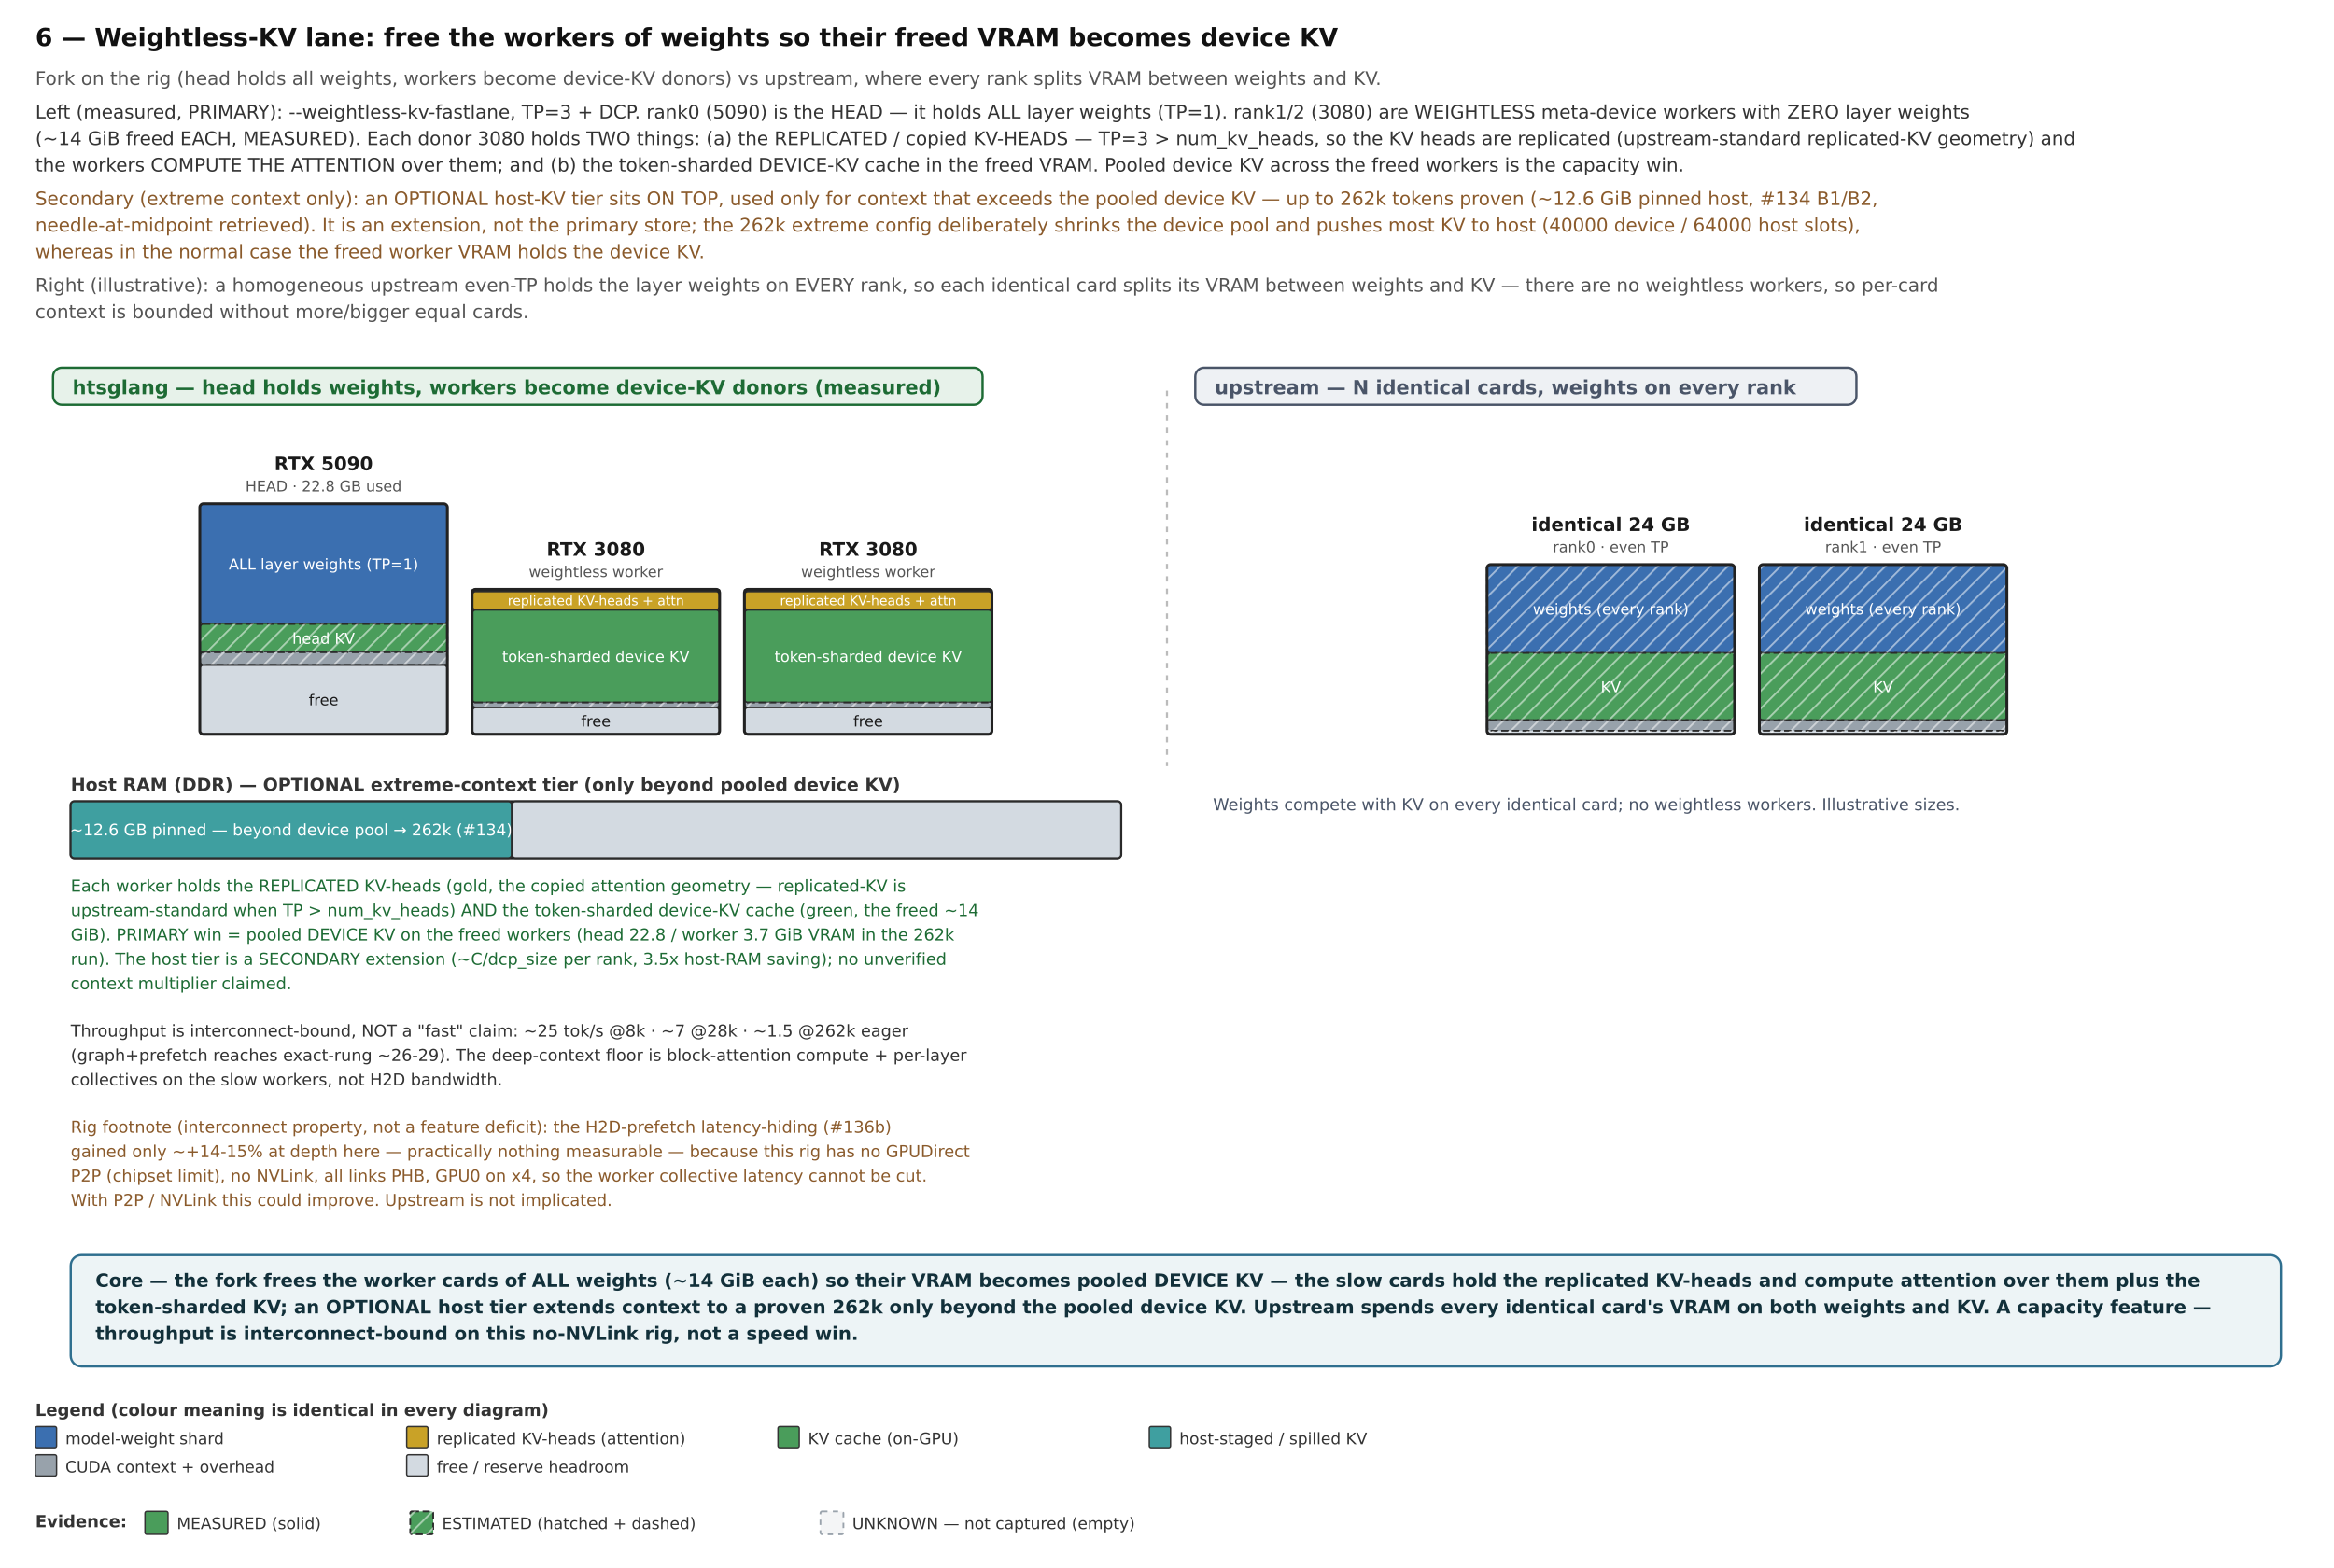
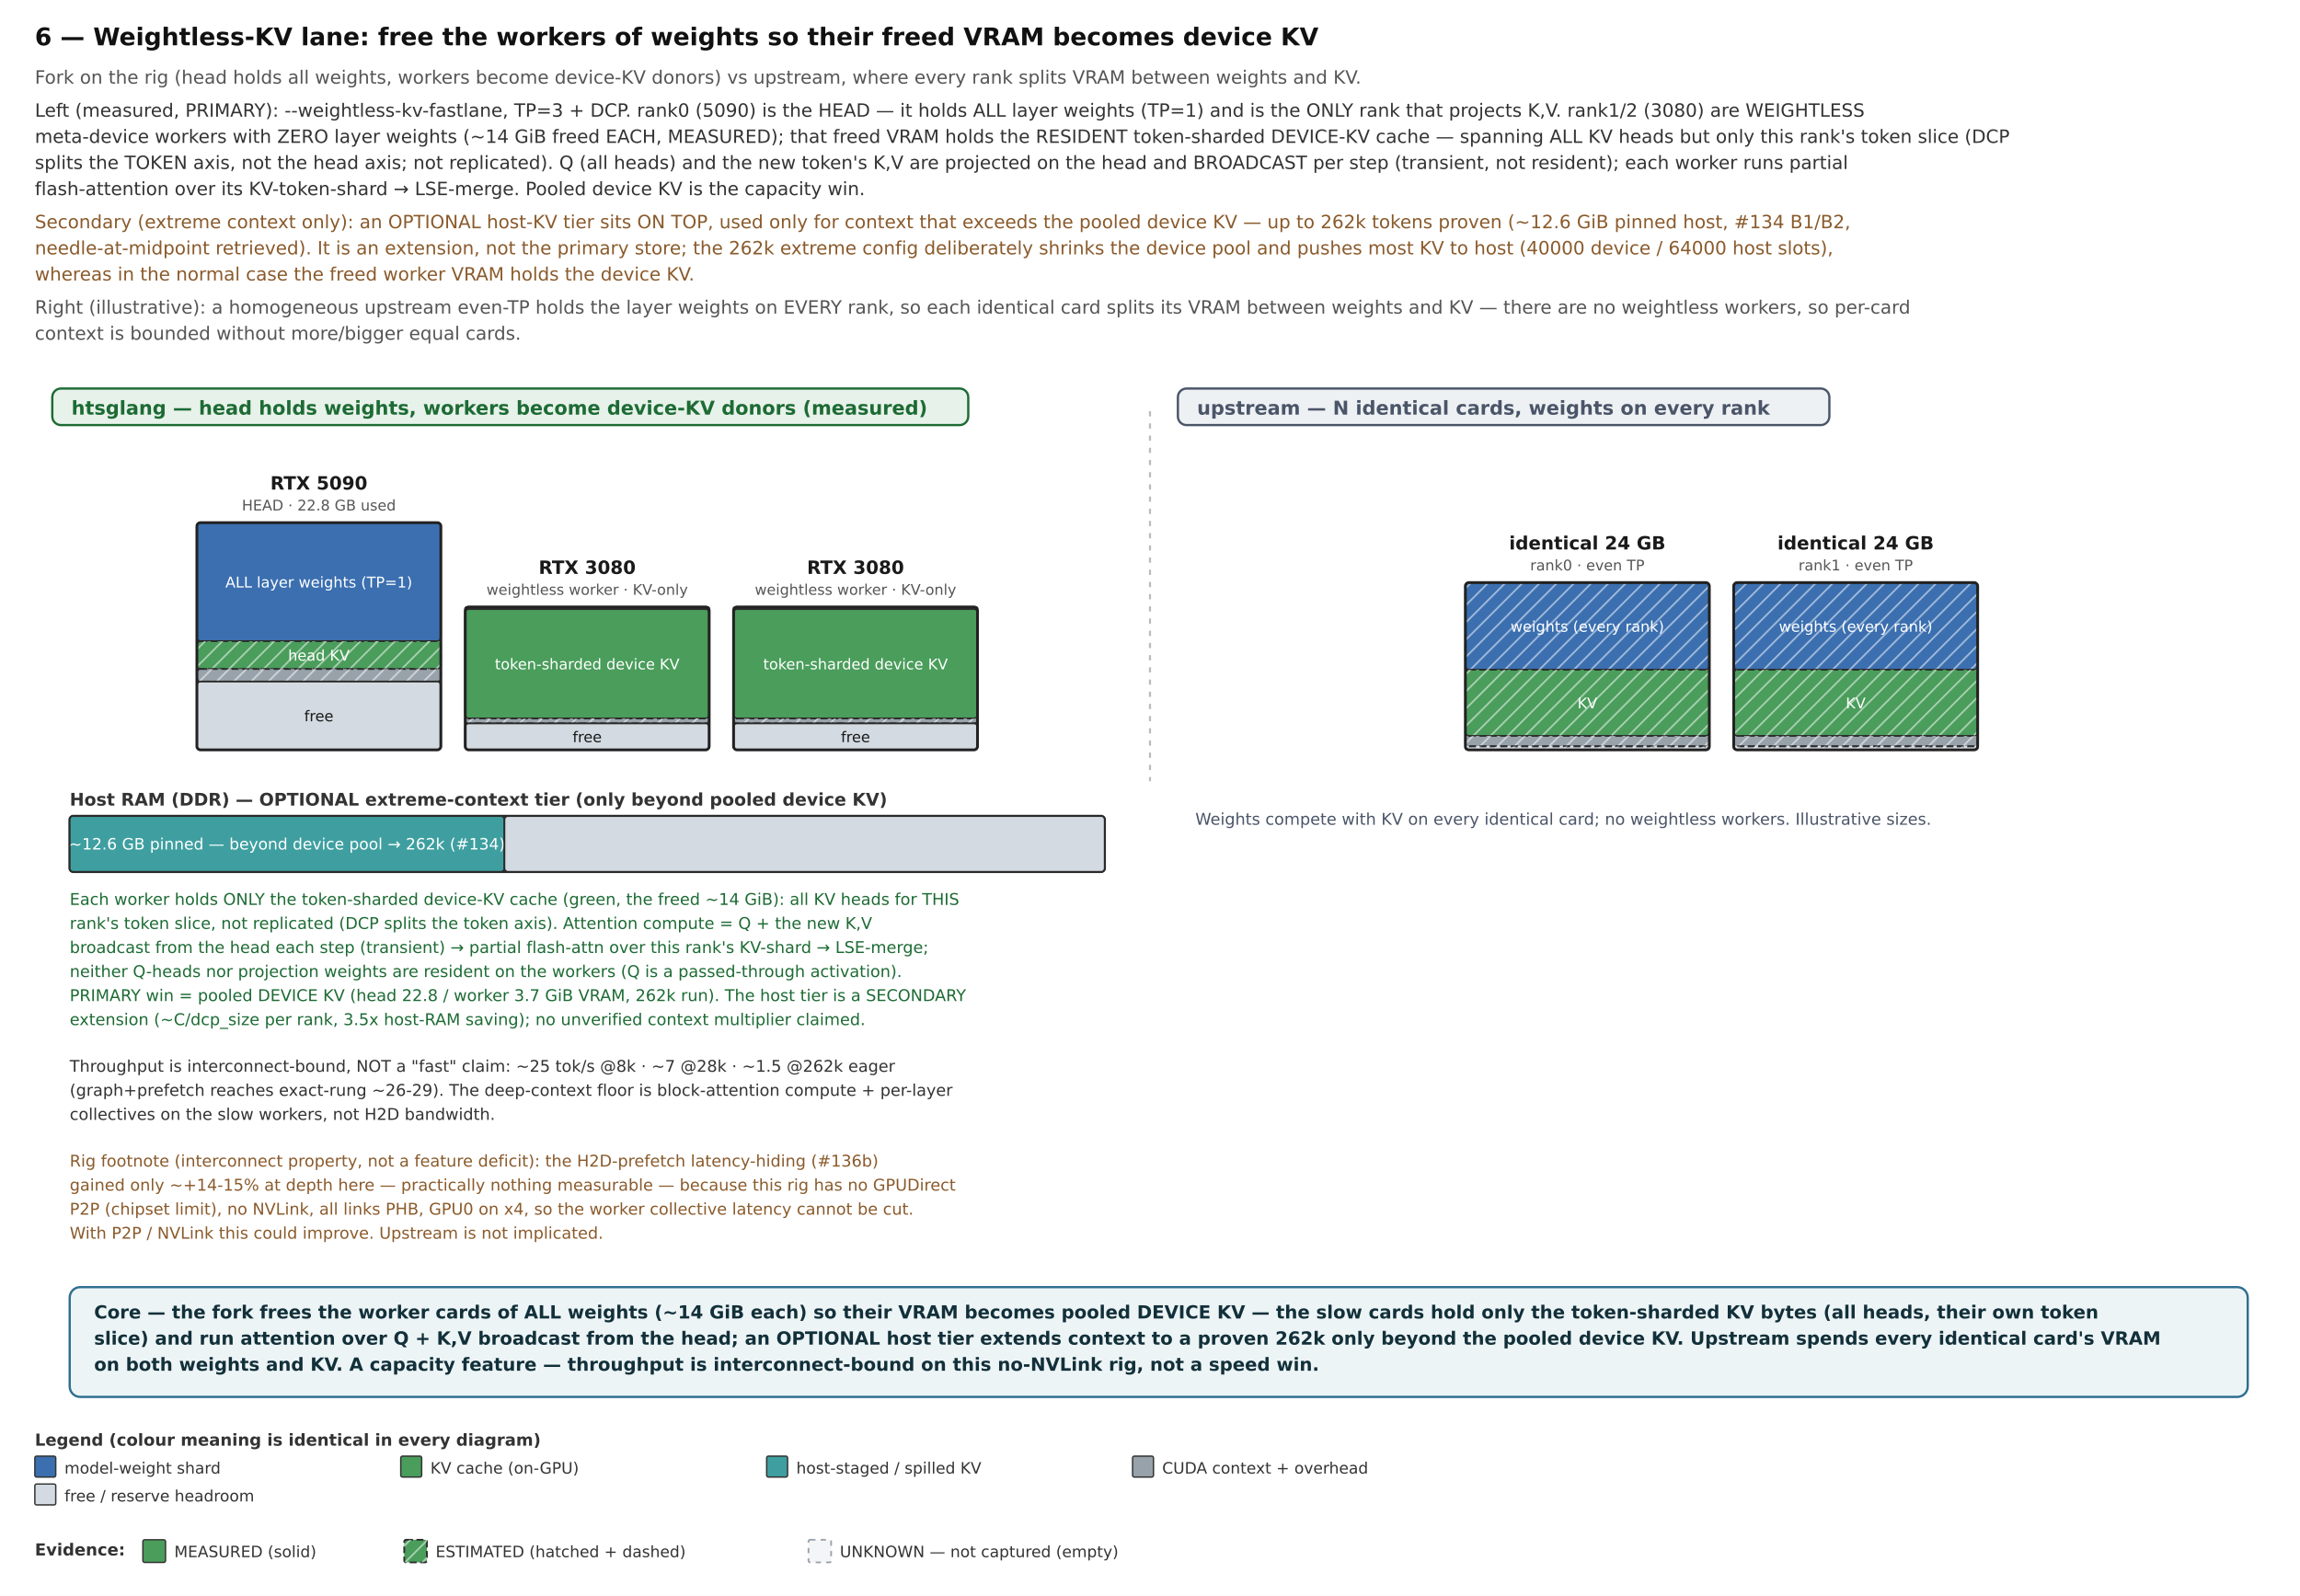
- <svg xmlns="http://www.w3.org/2000/svg" viewBox="0 0 1320 887" width="1320" height="887" font-family="sans-serif">
+ <svg xmlns="http://www.w3.org/2000/svg" viewBox="0 0 1320 916" width="1320" height="916" font-family="sans-serif">
  <defs>
    <pattern id="hatch" patternUnits="userSpaceOnUse" width="7" height="7" patternTransform="rotate(45)">
      <line x1="0" y1="0" x2="0" y2="7" stroke="#ffffff" stroke-width="2" stroke-opacity="0.5" />
    </pattern>
    <marker id="arr" markerWidth="9" markerHeight="9" refX="6.5" refY="3" orient="auto" markerUnits="userSpaceOnUse">
      <path d="M0,0 L7,3 L0,6 Z" fill="#333" />
    </marker>
    <marker id="arrP" markerWidth="9" markerHeight="9" refX="6.5" refY="3" orient="auto" markerUnits="userSpaceOnUse">
      <path d="M0,0 L7,3 L0,6 Z" fill="#8a5a2b" />
    </marker>
    <marker id="arrG" markerWidth="9" markerHeight="9" refX="6.5" refY="3" orient="auto" markerUnits="userSpaceOnUse">
      <path d="M0,0 L7,3 L0,6 Z" fill="#227a3a" />
    </marker>
    <marker id="arrR" markerWidth="9" markerHeight="9" refX="6.5" refY="3" orient="auto" markerUnits="userSpaceOnUse">
      <path d="M0,0 L7,3 L0,6 Z" fill="#c0504d" />
    </marker>
    <marker id="arrB" markerWidth="9" markerHeight="9" refX="6.5" refY="3" orient="auto" markerUnits="userSpaceOnUse">
      <path d="M0,0 L7,3 L0,6 Z" fill="#3b6fb0" />
    </marker>
    <marker id="arrV" markerWidth="9" markerHeight="9" refX="6.5" refY="3" orient="auto" markerUnits="userSpaceOnUse">
      <path d="M0,0 L7,3 L0,6 Z" fill="#7d5ba6" />
    </marker>
  </defs>
-   <rect x="0.0" y="0.0" width="1320.0" height="887.0" rx="0" fill="#ffffff" stroke="none" stroke-width="0" />
+   <rect x="0.0" y="0.0" width="1320.0" height="916.0" rx="0" fill="#ffffff" stroke="none" stroke-width="0" />
  <text x="20.0" y="26.0" font-family="DejaVu Sans, Verdana, Arial, sans-serif" font-size="14" font-weight="bold" text-anchor="start" fill="#111">6 — Weightless-KV lane: free the workers of weights so their freed VRAM becomes device KV</text>
  <text x="20.0" y="48.0" font-family="DejaVu Sans, Verdana, Arial, sans-serif" font-size="10.5" font-weight="normal" text-anchor="start" fill="#555">Fork on the rig (head holds all weights, workers become device-KV donors) vs upstream, where every rank splits VRAM between weights and KV.</text>
-   <text x="20.0" y="67.0" font-family="DejaVu Sans, Verdana, Arial, sans-serif" font-size="10.5" font-weight="normal" text-anchor="start" fill="#333">Left (measured, PRIMARY): --weightless-kv-fastlane, TP=3 + DCP. rank0 (5090) is the HEAD — it holds ALL layer weights (TP=1). rank1/2 (3080) are WEIGHTLESS meta-device workers with ZERO layer weights</text>
-   <text x="20.0" y="82.0" font-family="DejaVu Sans, Verdana, Arial, sans-serif" font-size="10.5" font-weight="normal" text-anchor="start" fill="#333">(~14 GiB freed EACH, MEASURED). Each donor 3080 holds TWO things: (a) the REPLICATED / copied KV-HEADS — TP=3 &gt; num_kv_heads, so the KV heads are replicated (upstream-standard replicated-KV geometry) and</text>
-   <text x="20.0" y="97.0" font-family="DejaVu Sans, Verdana, Arial, sans-serif" font-size="10.5" font-weight="normal" text-anchor="start" fill="#333">the workers COMPUTE THE ATTENTION over them; and (b) the token-sharded DEVICE-KV cache in the freed VRAM. Pooled device KV across the freed workers is the capacity win.</text>
-   <text x="20.0" y="116.0" font-family="DejaVu Sans, Verdana, Arial, sans-serif" font-size="10.5" font-weight="normal" text-anchor="start" fill="#8a5a2b">Secondary (extreme context only): an OPTIONAL host-KV tier sits ON TOP, used only for context that exceeds the pooled device KV — up to 262k tokens proven (~12.6 GiB pinned host, #134 B1/B2,</text>
-   <text x="20.0" y="131.0" font-family="DejaVu Sans, Verdana, Arial, sans-serif" font-size="10.5" font-weight="normal" text-anchor="start" fill="#8a5a2b">needle-at-midpoint retrieved). It is an extension, not the primary store; the 262k extreme config deliberately shrinks the device pool and pushes most KV to host (40000 device / 64000 host slots),</text>
-   <text x="20.0" y="146.0" font-family="DejaVu Sans, Verdana, Arial, sans-serif" font-size="10.5" font-weight="normal" text-anchor="start" fill="#8a5a2b">whereas in the normal case the freed worker VRAM holds the device KV.</text>
-   <text x="20.0" y="165.0" font-family="DejaVu Sans, Verdana, Arial, sans-serif" font-size="10.5" font-weight="normal" text-anchor="start" fill="#555">Right (illustrative): a homogeneous upstream even-TP holds the layer weights on EVERY rank, so each identical card splits its VRAM between weights and KV — there are no weightless workers, so per-card</text>
-   <text x="20.0" y="180.0" font-family="DejaVu Sans, Verdana, Arial, sans-serif" font-size="10.5" font-weight="normal" text-anchor="start" fill="#555">context is bounded without more/bigger equal cards.</text>
-   <rect x="30.0" y="208.0" width="525.7" height="21.0" rx="5" fill="#e7f2ea" stroke="#1d6b34" stroke-width="1.3" />
-   <text x="41.0" y="223.0" font-family="DejaVu Sans, Verdana, Arial, sans-serif" font-size="11" font-weight="bold" text-anchor="start" fill="#1d6b34">htsglang — head holds weights, workers become device-KV donors (measured)</text>
-   <rect x="676.0" y="208.0" width="373.9" height="21.0" rx="5" fill="#eef1f4" stroke="#4a5568" stroke-width="1.3" />
-   <text x="687.0" y="223.0" font-family="DejaVu Sans, Verdana, Arial, sans-serif" font-size="11" font-weight="bold" text-anchor="start" fill="#4a5568">upstream — N identical cards, weights on every rank</text>
-   <text x="183.0" y="266.0" font-family="DejaVu Sans, Verdana, Arial, sans-serif" font-size="10.5" font-weight="bold" text-anchor="middle" fill="#1a1a1a">RTX 5090</text>
-   <text x="183.0" y="278.0" font-family="DejaVu Sans, Verdana, Arial, sans-serif" font-size="8.4" font-weight="normal" text-anchor="middle" fill="#555">HEAD · 22.8 GB used</text>
-   <rect x="113.0" y="285.0" width="140.0" height="68.0" rx="2" fill="#3b6fb0" stroke="#2b2b2b" stroke-width="1.0" />
-   <text x="183.0" y="322.2" font-family="DejaVu Sans, Verdana, Arial, sans-serif" font-size="8.5" font-weight="normal" text-anchor="middle" fill="#ffffff">ALL layer weights (TP=1)</text>
-   <rect x="113.0" y="353.0" width="140.0" height="16.0" rx="2" fill="#4a9d5b" stroke="#2b2b2b" stroke-width="1.0" stroke-dasharray="4 2" />
-   <rect x="113.0" y="353.0" width="140.0" height="16.0" fill="url(#hatch)" stroke="none" />
-   <text x="183.0" y="364.2" font-family="DejaVu Sans, Verdana, Arial, sans-serif" font-size="8.5" font-weight="normal" text-anchor="middle" fill="#ffffff">head KV</text>
-   <rect x="113.0" y="369.0" width="140.0" height="7.2" rx="2" fill="#98a2ab" stroke="#2b2b2b" stroke-width="1.0" stroke-dasharray="4 2" />
-   <rect x="113.0" y="369.0" width="140.0" height="7.2" fill="url(#hatch)" stroke="none" />
-   <rect x="113.0" y="376.2" width="140.0" height="39.2" rx="2" fill="#d3dae1" stroke="#2b2b2b" stroke-width="1.0" />
-   <text x="183.0" y="399.0" font-family="DejaVu Sans, Verdana, Arial, sans-serif" font-size="8.5" font-weight="normal" text-anchor="middle" fill="#1a1a1a">free</text>
-   <rect x="113.0" y="285.0" width="140.0" height="130.4" rx="2" fill="none" stroke="#222" stroke-width="1.6" />
-   <text x="337.0" y="314.4" font-family="DejaVu Sans, Verdana, Arial, sans-serif" font-size="10.5" font-weight="bold" text-anchor="middle" fill="#1a1a1a">RTX 3080</text>
-   <text x="337.0" y="326.4" font-family="DejaVu Sans, Verdana, Arial, sans-serif" font-size="8.4" font-weight="normal" text-anchor="middle" fill="#555">weightless worker</text>
-   <rect x="267.0" y="333.4" width="140.0" height="1.2" rx="2" fill="#3b6fb0" stroke="#2b2b2b" stroke-width="1.0" />
-   <rect x="267.0" y="334.6" width="140.0" height="10.4" rx="2" fill="#c9a227" stroke="#2b2b2b" stroke-width="1.0" />
-   <text x="337.0" y="342.4" font-family="DejaVu Sans, Verdana, Arial, sans-serif" font-size="7.4" font-weight="normal" text-anchor="middle" fill="#ffffff">replicated KV-heads + attn</text>
-   <rect x="267.0" y="345.0" width="140.0" height="52.4" rx="2" fill="#4a9d5b" stroke="#2b2b2b" stroke-width="1.0" />
-   <text x="337.0" y="374.4" font-family="DejaVu Sans, Verdana, Arial, sans-serif" font-size="8.5" font-weight="normal" text-anchor="middle" fill="#ffffff">token-sharded device KV</text>
-   <rect x="267.0" y="397.4" width="140.0" height="2.8" rx="2" fill="#98a2ab" stroke="#2b2b2b" stroke-width="1.0" stroke-dasharray="4 2" />
-   <rect x="267.0" y="397.4" width="140.0" height="2.8" fill="url(#hatch)" stroke="none" />
-   <rect x="267.0" y="400.2" width="140.0" height="15.2" rx="2" fill="#d3dae1" stroke="#2b2b2b" stroke-width="1.0" />
-   <text x="337.0" y="411.0" font-family="DejaVu Sans, Verdana, Arial, sans-serif" font-size="8.5" font-weight="normal" text-anchor="middle" fill="#1a1a1a">free</text>
-   <rect x="267.0" y="333.4" width="140.0" height="82.0" rx="2" fill="none" stroke="#222" stroke-width="1.6" />
-   <text x="491.0" y="314.4" font-family="DejaVu Sans, Verdana, Arial, sans-serif" font-size="10.5" font-weight="bold" text-anchor="middle" fill="#1a1a1a">RTX 3080</text>
-   <text x="491.0" y="326.4" font-family="DejaVu Sans, Verdana, Arial, sans-serif" font-size="8.4" font-weight="normal" text-anchor="middle" fill="#555">weightless worker</text>
-   <rect x="421.0" y="333.4" width="140.0" height="1.2" rx="2" fill="#3b6fb0" stroke="#2b2b2b" stroke-width="1.0" />
-   <rect x="421.0" y="334.6" width="140.0" height="10.4" rx="2" fill="#c9a227" stroke="#2b2b2b" stroke-width="1.0" />
-   <text x="491.0" y="342.4" font-family="DejaVu Sans, Verdana, Arial, sans-serif" font-size="7.4" font-weight="normal" text-anchor="middle" fill="#ffffff">replicated KV-heads + attn</text>
-   <rect x="421.0" y="345.0" width="140.0" height="52.4" rx="2" fill="#4a9d5b" stroke="#2b2b2b" stroke-width="1.0" />
-   <text x="491.0" y="374.4" font-family="DejaVu Sans, Verdana, Arial, sans-serif" font-size="8.5" font-weight="normal" text-anchor="middle" fill="#ffffff">token-sharded device KV</text>
-   <rect x="421.0" y="397.4" width="140.0" height="2.8" rx="2" fill="#98a2ab" stroke="#2b2b2b" stroke-width="1.0" stroke-dasharray="4 2" />
-   <rect x="421.0" y="397.4" width="140.0" height="2.8" fill="url(#hatch)" stroke="none" />
-   <rect x="421.0" y="400.2" width="140.0" height="15.2" rx="2" fill="#d3dae1" stroke="#2b2b2b" stroke-width="1.0" />
-   <text x="491.0" y="411.0" font-family="DejaVu Sans, Verdana, Arial, sans-serif" font-size="8.5" font-weight="normal" text-anchor="middle" fill="#1a1a1a">free</text>
-   <rect x="421.0" y="333.4" width="140.0" height="82.0" rx="2" fill="none" stroke="#222" stroke-width="1.6" />
-   <text x="911.0" y="300.4" font-family="DejaVu Sans, Verdana, Arial, sans-serif" font-size="10.5" font-weight="bold" text-anchor="middle" fill="#1a1a1a">identical 24 GB</text>
-   <text x="911.0" y="312.4" font-family="DejaVu Sans, Verdana, Arial, sans-serif" font-size="8.4" font-weight="normal" text-anchor="middle" fill="#555">rank0 · even TP</text>
-   <rect x="841.0" y="319.4" width="140.0" height="50.0" rx="2" fill="#3b6fb0" stroke="#2b2b2b" stroke-width="1.0" stroke-dasharray="4 2" />
-   <rect x="841.0" y="319.4" width="140.0" height="50.0" fill="url(#hatch)" stroke="none" />
-   <text x="911.0" y="347.6" font-family="DejaVu Sans, Verdana, Arial, sans-serif" font-size="8.5" font-weight="normal" text-anchor="middle" fill="#ffffff">weights (every rank)</text>
-   <rect x="841.0" y="369.4" width="140.0" height="38.0" rx="2" fill="#4a9d5b" stroke="#2b2b2b" stroke-width="1.0" stroke-dasharray="4 2" />
-   <rect x="841.0" y="369.4" width="140.0" height="38.0" fill="url(#hatch)" stroke="none" />
-   <text x="911.0" y="391.6" font-family="DejaVu Sans, Verdana, Arial, sans-serif" font-size="8.5" font-weight="normal" text-anchor="middle" fill="#ffffff">KV</text>
-   <rect x="841.0" y="407.4" width="140.0" height="6.0" rx="2" fill="#98a2ab" stroke="#2b2b2b" stroke-width="1.0" stroke-dasharray="4 2" />
-   <rect x="841.0" y="407.4" width="140.0" height="6.0" fill="url(#hatch)" stroke="none" />
-   <rect x="841.0" y="413.4" width="140.0" height="2.0" rx="2" fill="#d3dae1" stroke="#2b2b2b" stroke-width="1.0" stroke-dasharray="4 2" />
-   <rect x="841.0" y="413.4" width="140.0" height="2.0" fill="url(#hatch)" stroke="none" />
-   <rect x="841.0" y="319.4" width="140.0" height="96.0" rx="2" fill="none" stroke="#222" stroke-width="1.6" />
-   <text x="1065.0" y="300.4" font-family="DejaVu Sans, Verdana, Arial, sans-serif" font-size="10.5" font-weight="bold" text-anchor="middle" fill="#1a1a1a">identical 24 GB</text>
-   <text x="1065.0" y="312.4" font-family="DejaVu Sans, Verdana, Arial, sans-serif" font-size="8.4" font-weight="normal" text-anchor="middle" fill="#555">rank1 · even TP</text>
-   <rect x="995.0" y="319.4" width="140.0" height="50.0" rx="2" fill="#3b6fb0" stroke="#2b2b2b" stroke-width="1.0" stroke-dasharray="4 2" />
-   <rect x="995.0" y="319.4" width="140.0" height="50.0" fill="url(#hatch)" stroke="none" />
-   <text x="1065.0" y="347.6" font-family="DejaVu Sans, Verdana, Arial, sans-serif" font-size="8.5" font-weight="normal" text-anchor="middle" fill="#ffffff">weights (every rank)</text>
-   <rect x="995.0" y="369.4" width="140.0" height="38.0" rx="2" fill="#4a9d5b" stroke="#2b2b2b" stroke-width="1.0" stroke-dasharray="4 2" />
-   <rect x="995.0" y="369.4" width="140.0" height="38.0" fill="url(#hatch)" stroke="none" />
-   <text x="1065.0" y="391.6" font-family="DejaVu Sans, Verdana, Arial, sans-serif" font-size="8.5" font-weight="normal" text-anchor="middle" fill="#ffffff">KV</text>
-   <rect x="995.0" y="407.4" width="140.0" height="6.0" rx="2" fill="#98a2ab" stroke="#2b2b2b" stroke-width="1.0" stroke-dasharray="4 2" />
-   <rect x="995.0" y="407.4" width="140.0" height="6.0" fill="url(#hatch)" stroke="none" />
-   <rect x="995.0" y="413.4" width="140.0" height="2.0" rx="2" fill="#d3dae1" stroke="#2b2b2b" stroke-width="1.0" stroke-dasharray="4 2" />
-   <rect x="995.0" y="413.4" width="140.0" height="2.0" fill="url(#hatch)" stroke="none" />
-   <rect x="995.0" y="319.4" width="140.0" height="96.0" rx="2" fill="none" stroke="#222" stroke-width="1.6" />
-   <line x1="660.0" y1="221.0" x2="660.0" y2="433.4" stroke="#bbb" stroke-width="1.2" stroke-dasharray="3 4" />
-   <text x="40.0" y="447.4" font-family="DejaVu Sans, Verdana, Arial, sans-serif" font-size="10" font-weight="bold" text-anchor="start" fill="#333">Host RAM (DDR) — OPTIONAL extreme-context tier (only beyond pooled device KV)</text>
-   <rect x="40.0" y="453.4" width="594.0" height="32.0" rx="2" fill="none" stroke="#222" stroke-width="1.4" />
-   <rect x="40.0" y="453.4" width="249.5" height="32.0" rx="2" fill="#3f9fa0" stroke="#2b2b2b" stroke-width="1.0" />
-   <text x="164.7" y="472.6" font-family="DejaVu Sans, Verdana, Arial, sans-serif" font-size="9" font-weight="normal" text-anchor="middle" fill="#ffffff">~12.6 GB pinned — beyond device pool → 262k (#134)</text>
-   <rect x="289.5" y="453.4" width="344.5" height="32.0" rx="2" fill="#d3dae1" stroke="#2b2b2b" stroke-width="1.0" />
-   <text x="40.0" y="504.4" font-family="DejaVu Sans, Verdana, Arial, sans-serif" font-size="9.3" font-weight="normal" text-anchor="start" fill="#1d6b34">Each worker holds the REPLICATED KV-heads (gold, the copied attention geometry — replicated-KV is</text>
-   <text x="40.0" y="518.2" font-family="DejaVu Sans, Verdana, Arial, sans-serif" font-size="9.3" font-weight="normal" text-anchor="start" fill="#1d6b34">upstream-standard when TP &gt; num_kv_heads) AND the token-sharded device-KV cache (green, the freed ~14</text>
-   <text x="40.0" y="532.0" font-family="DejaVu Sans, Verdana, Arial, sans-serif" font-size="9.3" font-weight="normal" text-anchor="start" fill="#1d6b34">GiB). PRIMARY win = pooled DEVICE KV on the freed workers (head 22.8 / worker 3.7 GiB VRAM in the 262k</text>
-   <text x="40.0" y="545.8" font-family="DejaVu Sans, Verdana, Arial, sans-serif" font-size="9.3" font-weight="normal" text-anchor="start" fill="#1d6b34">run). The host tier is a SECONDARY extension (~C/dcp_size per rank, 3.5x host-RAM saving); no unverified</text>
-   <text x="40.0" y="559.6" font-family="DejaVu Sans, Verdana, Arial, sans-serif" font-size="9.3" font-weight="normal" text-anchor="start" fill="#1d6b34">context multiplier claimed.</text>
-   <text x="40.0" y="586.4" font-family="DejaVu Sans, Verdana, Arial, sans-serif" font-size="9.3" font-weight="normal" text-anchor="start" fill="#333">Throughput is interconnect-bound, NOT a "fast" claim: ~25 tok/s @8k · ~7 @28k · ~1.5 @262k eager</text>
-   <text x="40.0" y="600.2" font-family="DejaVu Sans, Verdana, Arial, sans-serif" font-size="9.3" font-weight="normal" text-anchor="start" fill="#333">(graph+prefetch reaches exact-rung ~26-29). The deep-context floor is block-attention compute + per-layer</text>
-   <text x="40.0" y="614.0" font-family="DejaVu Sans, Verdana, Arial, sans-serif" font-size="9.3" font-weight="normal" text-anchor="start" fill="#333">collectives on the slow workers, not H2D bandwidth.</text>
-   <text x="40.0" y="640.8" font-family="DejaVu Sans, Verdana, Arial, sans-serif" font-size="9.3" font-weight="normal" text-anchor="start" fill="#8a5a2b">Rig footnote (interconnect property, not a feature deficit): the H2D-prefetch latency-hiding (#136b)</text>
-   <text x="40.0" y="654.6" font-family="DejaVu Sans, Verdana, Arial, sans-serif" font-size="9.3" font-weight="normal" text-anchor="start" fill="#8a5a2b">gained only ~+14-15% at depth here — practically nothing measurable — because this rig has no GPUDirect</text>
-   <text x="40.0" y="668.4" font-family="DejaVu Sans, Verdana, Arial, sans-serif" font-size="9.3" font-weight="normal" text-anchor="start" fill="#8a5a2b">P2P (chipset limit), no NVLink, all links PHB, GPU0 on x4, so the worker collective latency cannot be cut.</text>
-   <text x="40.0" y="682.2" font-family="DejaVu Sans, Verdana, Arial, sans-serif" font-size="9.3" font-weight="normal" text-anchor="start" fill="#8a5a2b">With P2P / NVLink this could improve. Upstream is not implicated.</text>
-   <text x="686.0" y="458.4" font-family="DejaVu Sans, Verdana, Arial, sans-serif" font-size="9.3" font-weight="normal" text-anchor="start" fill="#4a5568">Weights compete with KV on every identical card; no weightless workers. Illustrative sizes.</text>
-   <rect x="40.0" y="710.0" width="1250.0" height="63.0" rx="6" fill="#edf4f6" stroke="#2f6f8f" stroke-width="1.3" />
-   <text x="54.0" y="728.0" font-family="DejaVu Sans, Verdana, Arial, sans-serif" font-size="10.4" font-weight="bold" text-anchor="start" fill="#12303a">Core — the fork frees the worker cards of ALL weights (~14 GiB each) so their VRAM becomes pooled DEVICE KV — the slow cards hold the replicated KV-heads and compute attention over them plus the</text>
-   <text x="54.0" y="743.0" font-family="DejaVu Sans, Verdana, Arial, sans-serif" font-size="10.4" font-weight="bold" text-anchor="start" fill="#12303a">token-sharded KV; an OPTIONAL host tier extends context to a proven 262k only beyond the pooled device KV. Upstream spends every identical card's VRAM on both weights and KV. A capacity feature —</text>
-   <text x="54.0" y="758.0" font-family="DejaVu Sans, Verdana, Arial, sans-serif" font-size="10.4" font-weight="bold" text-anchor="start" fill="#12303a">throughput is interconnect-bound on this no-NVLink rig, not a speed win.</text>
-   <text x="20.0" y="801.0" font-family="DejaVu Sans, Verdana, Arial, sans-serif" font-size="9.5" font-weight="bold" text-anchor="start" fill="#333">Legend (colour meaning is identical in every diagram)</text>
-   <rect x="20.0" y="807.0" width="12.0" height="12.0" rx="1" fill="#3b6fb0" stroke="#333" stroke-width="0.8" />
-   <text x="37.0" y="817.0" font-family="DejaVu Sans, Verdana, Arial, sans-serif" font-size="9" font-weight="normal" text-anchor="start" fill="#333">model-weight shard</text>
-   <rect x="230.0" y="807.0" width="12.0" height="12.0" rx="1" fill="#c9a227" stroke="#333" stroke-width="0.8" />
-   <text x="247.0" y="817.0" font-family="DejaVu Sans, Verdana, Arial, sans-serif" font-size="9" font-weight="normal" text-anchor="start" fill="#333">replicated KV-heads (attention)</text>
-   <rect x="440.0" y="807.0" width="12.0" height="12.0" rx="1" fill="#4a9d5b" stroke="#333" stroke-width="0.8" />
-   <text x="457.0" y="817.0" font-family="DejaVu Sans, Verdana, Arial, sans-serif" font-size="9" font-weight="normal" text-anchor="start" fill="#333">KV cache (on-GPU)</text>
-   <rect x="650.0" y="807.0" width="12.0" height="12.0" rx="1" fill="#3f9fa0" stroke="#333" stroke-width="0.8" />
-   <text x="667.0" y="817.0" font-family="DejaVu Sans, Verdana, Arial, sans-serif" font-size="9" font-weight="normal" text-anchor="start" fill="#333">host-staged / spilled KV</text>
-   <rect x="20.0" y="823.0" width="12.0" height="12.0" rx="1" fill="#98a2ab" stroke="#333" stroke-width="0.8" />
-   <text x="37.0" y="833.0" font-family="DejaVu Sans, Verdana, Arial, sans-serif" font-size="9" font-weight="normal" text-anchor="start" fill="#333">CUDA context + overhead</text>
-   <rect x="230.0" y="823.0" width="12.0" height="12.0" rx="1" fill="#d3dae1" stroke="#333" stroke-width="0.8" />
-   <text x="247.0" y="833.0" font-family="DejaVu Sans, Verdana, Arial, sans-serif" font-size="9" font-weight="normal" text-anchor="start" fill="#333">free / reserve headroom</text>
-   <text x="20.0" y="864.0" font-family="DejaVu Sans, Verdana, Arial, sans-serif" font-size="9.5" font-weight="bold" text-anchor="start" fill="#333">Evidence:</text>
-   <rect x="82.0" y="855.0" width="13.0" height="13.0" rx="1" fill="#4a9d5b" stroke="#333" stroke-width="0.8" />
-   <text x="100.0" y="865.0" font-family="DejaVu Sans, Verdana, Arial, sans-serif" font-size="9" font-weight="normal" text-anchor="start" fill="#333">MEASURED (solid)</text>
-   <rect x="232.0" y="855.0" width="13.0" height="13.0" rx="1" fill="#4a9d5b" stroke="#2b2b2b" stroke-width="1.0" stroke-dasharray="4 2" />
-   <rect x="232" y="855" width="13" height="13" fill="url(#hatch)" stroke="none" />
-   <text x="250.0" y="865.0" font-family="DejaVu Sans, Verdana, Arial, sans-serif" font-size="9" font-weight="normal" text-anchor="start" fill="#333">ESTIMATED (hatched + dashed)</text>
-   <rect x="464.0" y="855.0" width="13.0" height="13.0" rx="1" fill="#f4f5f6" stroke="#9aa3ac" stroke-width="1.0" stroke-dasharray="3 3" />
-   <text x="482.0" y="865.0" font-family="DejaVu Sans, Verdana, Arial, sans-serif" font-size="9" font-weight="normal" text-anchor="start" fill="#333">UNKNOWN — not captured (empty)</text>
+   <text x="20.0" y="67.0" font-family="DejaVu Sans, Verdana, Arial, sans-serif" font-size="10.5" font-weight="normal" text-anchor="start" fill="#333">Left (measured, PRIMARY): --weightless-kv-fastlane, TP=3 + DCP. rank0 (5090) is the HEAD — it holds ALL layer weights (TP=1) and is the ONLY rank that projects K,V. rank1/2 (3080) are WEIGHTLESS</text>
+   <text x="20.0" y="82.0" font-family="DejaVu Sans, Verdana, Arial, sans-serif" font-size="10.5" font-weight="normal" text-anchor="start" fill="#333">meta-device workers with ZERO layer weights (~14 GiB freed EACH, MEASURED); that freed VRAM holds the RESIDENT token-sharded DEVICE-KV cache — spanning ALL KV heads but only this rank's token slice (DCP</text>
+   <text x="20.0" y="97.0" font-family="DejaVu Sans, Verdana, Arial, sans-serif" font-size="10.5" font-weight="normal" text-anchor="start" fill="#333">splits the TOKEN axis, not the head axis; not replicated). Q (all heads) and the new token's K,V are projected on the head and BROADCAST per step (transient, not resident); each worker runs partial</text>
+   <text x="20.0" y="112.0" font-family="DejaVu Sans, Verdana, Arial, sans-serif" font-size="10.5" font-weight="normal" text-anchor="start" fill="#333">flash-attention over its KV-token-shard → LSE-merge. Pooled device KV is the capacity win.</text>
+   <text x="20.0" y="131.0" font-family="DejaVu Sans, Verdana, Arial, sans-serif" font-size="10.5" font-weight="normal" text-anchor="start" fill="#8a5a2b">Secondary (extreme context only): an OPTIONAL host-KV tier sits ON TOP, used only for context that exceeds the pooled device KV — up to 262k tokens proven (~12.6 GiB pinned host, #134 B1/B2,</text>
+   <text x="20.0" y="146.0" font-family="DejaVu Sans, Verdana, Arial, sans-serif" font-size="10.5" font-weight="normal" text-anchor="start" fill="#8a5a2b">needle-at-midpoint retrieved). It is an extension, not the primary store; the 262k extreme config deliberately shrinks the device pool and pushes most KV to host (40000 device / 64000 host slots),</text>
+   <text x="20.0" y="161.0" font-family="DejaVu Sans, Verdana, Arial, sans-serif" font-size="10.5" font-weight="normal" text-anchor="start" fill="#8a5a2b">whereas in the normal case the freed worker VRAM holds the device KV.</text>
+   <text x="20.0" y="180.0" font-family="DejaVu Sans, Verdana, Arial, sans-serif" font-size="10.5" font-weight="normal" text-anchor="start" fill="#555">Right (illustrative): a homogeneous upstream even-TP holds the layer weights on EVERY rank, so each identical card splits its VRAM between weights and KV — there are no weightless workers, so per-card</text>
+   <text x="20.0" y="195.0" font-family="DejaVu Sans, Verdana, Arial, sans-serif" font-size="10.5" font-weight="normal" text-anchor="start" fill="#555">context is bounded without more/bigger equal cards.</text>
+   <rect x="30.0" y="223.0" width="525.7" height="21.0" rx="5" fill="#e7f2ea" stroke="#1d6b34" stroke-width="1.3" />
+   <text x="41.0" y="238.0" font-family="DejaVu Sans, Verdana, Arial, sans-serif" font-size="11" font-weight="bold" text-anchor="start" fill="#1d6b34">htsglang — head holds weights, workers become device-KV donors (measured)</text>
+   <rect x="676.0" y="223.0" width="373.9" height="21.0" rx="5" fill="#eef1f4" stroke="#4a5568" stroke-width="1.3" />
+   <text x="687.0" y="238.0" font-family="DejaVu Sans, Verdana, Arial, sans-serif" font-size="11" font-weight="bold" text-anchor="start" fill="#4a5568">upstream — N identical cards, weights on every rank</text>
+   <text x="183.0" y="281.0" font-family="DejaVu Sans, Verdana, Arial, sans-serif" font-size="10.5" font-weight="bold" text-anchor="middle" fill="#1a1a1a">RTX 5090</text>
+   <text x="183.0" y="293.0" font-family="DejaVu Sans, Verdana, Arial, sans-serif" font-size="8.4" font-weight="normal" text-anchor="middle" fill="#555">HEAD · 22.8 GB used</text>
+   <rect x="113.0" y="300.0" width="140.0" height="68.0" rx="2" fill="#3b6fb0" stroke="#2b2b2b" stroke-width="1.0" />
+   <text x="183.0" y="337.2" font-family="DejaVu Sans, Verdana, Arial, sans-serif" font-size="8.5" font-weight="normal" text-anchor="middle" fill="#ffffff">ALL layer weights (TP=1)</text>
+   <rect x="113.0" y="368.0" width="140.0" height="16.0" rx="2" fill="#4a9d5b" stroke="#2b2b2b" stroke-width="1.0" stroke-dasharray="4 2" />
+   <rect x="113.0" y="368.0" width="140.0" height="16.0" fill="url(#hatch)" stroke="none" />
+   <text x="183.0" y="379.2" font-family="DejaVu Sans, Verdana, Arial, sans-serif" font-size="8.5" font-weight="normal" text-anchor="middle" fill="#ffffff">head KV</text>
+   <rect x="113.0" y="384.0" width="140.0" height="7.2" rx="2" fill="#98a2ab" stroke="#2b2b2b" stroke-width="1.0" stroke-dasharray="4 2" />
+   <rect x="113.0" y="384.0" width="140.0" height="7.2" fill="url(#hatch)" stroke="none" />
+   <rect x="113.0" y="391.2" width="140.0" height="39.2" rx="2" fill="#d3dae1" stroke="#2b2b2b" stroke-width="1.0" />
+   <text x="183.0" y="414.0" font-family="DejaVu Sans, Verdana, Arial, sans-serif" font-size="8.5" font-weight="normal" text-anchor="middle" fill="#1a1a1a">free</text>
+   <rect x="113.0" y="300.0" width="140.0" height="130.4" rx="2" fill="none" stroke="#222" stroke-width="1.6" />
+   <text x="337.0" y="329.4" font-family="DejaVu Sans, Verdana, Arial, sans-serif" font-size="10.5" font-weight="bold" text-anchor="middle" fill="#1a1a1a">RTX 3080</text>
+   <text x="337.0" y="341.4" font-family="DejaVu Sans, Verdana, Arial, sans-serif" font-size="8.4" font-weight="normal" text-anchor="middle" fill="#555">weightless worker · KV-only</text>
+   <rect x="267.0" y="348.4" width="140.0" height="1.2" rx="2" fill="#3b6fb0" stroke="#2b2b2b" stroke-width="1.0" />
+   <rect x="267.0" y="349.6" width="140.0" height="62.8" rx="2" fill="#4a9d5b" stroke="#2b2b2b" stroke-width="1.0" />
+   <text x="337.0" y="384.2" font-family="DejaVu Sans, Verdana, Arial, sans-serif" font-size="8.5" font-weight="normal" text-anchor="middle" fill="#ffffff">token-sharded device KV</text>
+   <rect x="267.0" y="412.4" width="140.0" height="2.8" rx="2" fill="#98a2ab" stroke="#2b2b2b" stroke-width="1.0" stroke-dasharray="4 2" />
+   <rect x="267.0" y="412.4" width="140.0" height="2.8" fill="url(#hatch)" stroke="none" />
+   <rect x="267.0" y="415.2" width="140.0" height="15.2" rx="2" fill="#d3dae1" stroke="#2b2b2b" stroke-width="1.0" />
+   <text x="337.0" y="426.0" font-family="DejaVu Sans, Verdana, Arial, sans-serif" font-size="8.5" font-weight="normal" text-anchor="middle" fill="#1a1a1a">free</text>
+   <rect x="267.0" y="348.4" width="140.0" height="82.0" rx="2" fill="none" stroke="#222" stroke-width="1.6" />
+   <text x="491.0" y="329.4" font-family="DejaVu Sans, Verdana, Arial, sans-serif" font-size="10.5" font-weight="bold" text-anchor="middle" fill="#1a1a1a">RTX 3080</text>
+   <text x="491.0" y="341.4" font-family="DejaVu Sans, Verdana, Arial, sans-serif" font-size="8.4" font-weight="normal" text-anchor="middle" fill="#555">weightless worker · KV-only</text>
+   <rect x="421.0" y="348.4" width="140.0" height="1.2" rx="2" fill="#3b6fb0" stroke="#2b2b2b" stroke-width="1.0" />
+   <rect x="421.0" y="349.6" width="140.0" height="62.8" rx="2" fill="#4a9d5b" stroke="#2b2b2b" stroke-width="1.0" />
+   <text x="491.0" y="384.2" font-family="DejaVu Sans, Verdana, Arial, sans-serif" font-size="8.5" font-weight="normal" text-anchor="middle" fill="#ffffff">token-sharded device KV</text>
+   <rect x="421.0" y="412.4" width="140.0" height="2.8" rx="2" fill="#98a2ab" stroke="#2b2b2b" stroke-width="1.0" stroke-dasharray="4 2" />
+   <rect x="421.0" y="412.4" width="140.0" height="2.8" fill="url(#hatch)" stroke="none" />
+   <rect x="421.0" y="415.2" width="140.0" height="15.2" rx="2" fill="#d3dae1" stroke="#2b2b2b" stroke-width="1.0" />
+   <text x="491.0" y="426.0" font-family="DejaVu Sans, Verdana, Arial, sans-serif" font-size="8.5" font-weight="normal" text-anchor="middle" fill="#1a1a1a">free</text>
+   <rect x="421.0" y="348.4" width="140.0" height="82.0" rx="2" fill="none" stroke="#222" stroke-width="1.6" />
+   <text x="911.0" y="315.4" font-family="DejaVu Sans, Verdana, Arial, sans-serif" font-size="10.5" font-weight="bold" text-anchor="middle" fill="#1a1a1a">identical 24 GB</text>
+   <text x="911.0" y="327.4" font-family="DejaVu Sans, Verdana, Arial, sans-serif" font-size="8.4" font-weight="normal" text-anchor="middle" fill="#555">rank0 · even TP</text>
+   <rect x="841.0" y="334.4" width="140.0" height="50.0" rx="2" fill="#3b6fb0" stroke="#2b2b2b" stroke-width="1.0" stroke-dasharray="4 2" />
+   <rect x="841.0" y="334.4" width="140.0" height="50.0" fill="url(#hatch)" stroke="none" />
+   <text x="911.0" y="362.6" font-family="DejaVu Sans, Verdana, Arial, sans-serif" font-size="8.5" font-weight="normal" text-anchor="middle" fill="#ffffff">weights (every rank)</text>
+   <rect x="841.0" y="384.4" width="140.0" height="38.0" rx="2" fill="#4a9d5b" stroke="#2b2b2b" stroke-width="1.0" stroke-dasharray="4 2" />
+   <rect x="841.0" y="384.4" width="140.0" height="38.0" fill="url(#hatch)" stroke="none" />
+   <text x="911.0" y="406.6" font-family="DejaVu Sans, Verdana, Arial, sans-serif" font-size="8.5" font-weight="normal" text-anchor="middle" fill="#ffffff">KV</text>
+   <rect x="841.0" y="422.4" width="140.0" height="6.0" rx="2" fill="#98a2ab" stroke="#2b2b2b" stroke-width="1.0" stroke-dasharray="4 2" />
+   <rect x="841.0" y="422.4" width="140.0" height="6.0" fill="url(#hatch)" stroke="none" />
+   <rect x="841.0" y="428.4" width="140.0" height="2.0" rx="2" fill="#d3dae1" stroke="#2b2b2b" stroke-width="1.0" stroke-dasharray="4 2" />
+   <rect x="841.0" y="428.4" width="140.0" height="2.0" fill="url(#hatch)" stroke="none" />
+   <rect x="841.0" y="334.4" width="140.0" height="96.0" rx="2" fill="none" stroke="#222" stroke-width="1.6" />
+   <text x="1065.0" y="315.4" font-family="DejaVu Sans, Verdana, Arial, sans-serif" font-size="10.5" font-weight="bold" text-anchor="middle" fill="#1a1a1a">identical 24 GB</text>
+   <text x="1065.0" y="327.4" font-family="DejaVu Sans, Verdana, Arial, sans-serif" font-size="8.4" font-weight="normal" text-anchor="middle" fill="#555">rank1 · even TP</text>
+   <rect x="995.0" y="334.4" width="140.0" height="50.0" rx="2" fill="#3b6fb0" stroke="#2b2b2b" stroke-width="1.0" stroke-dasharray="4 2" />
+   <rect x="995.0" y="334.4" width="140.0" height="50.0" fill="url(#hatch)" stroke="none" />
+   <text x="1065.0" y="362.6" font-family="DejaVu Sans, Verdana, Arial, sans-serif" font-size="8.5" font-weight="normal" text-anchor="middle" fill="#ffffff">weights (every rank)</text>
+   <rect x="995.0" y="384.4" width="140.0" height="38.0" rx="2" fill="#4a9d5b" stroke="#2b2b2b" stroke-width="1.0" stroke-dasharray="4 2" />
+   <rect x="995.0" y="384.4" width="140.0" height="38.0" fill="url(#hatch)" stroke="none" />
+   <text x="1065.0" y="406.6" font-family="DejaVu Sans, Verdana, Arial, sans-serif" font-size="8.5" font-weight="normal" text-anchor="middle" fill="#ffffff">KV</text>
+   <rect x="995.0" y="422.4" width="140.0" height="6.0" rx="2" fill="#98a2ab" stroke="#2b2b2b" stroke-width="1.0" stroke-dasharray="4 2" />
+   <rect x="995.0" y="422.4" width="140.0" height="6.0" fill="url(#hatch)" stroke="none" />
+   <rect x="995.0" y="428.4" width="140.0" height="2.0" rx="2" fill="#d3dae1" stroke="#2b2b2b" stroke-width="1.0" stroke-dasharray="4 2" />
+   <rect x="995.0" y="428.4" width="140.0" height="2.0" fill="url(#hatch)" stroke="none" />
+   <rect x="995.0" y="334.4" width="140.0" height="96.0" rx="2" fill="none" stroke="#222" stroke-width="1.6" />
+   <line x1="660.0" y1="236.0" x2="660.0" y2="448.4" stroke="#bbb" stroke-width="1.2" stroke-dasharray="3 4" />
+   <text x="40.0" y="462.4" font-family="DejaVu Sans, Verdana, Arial, sans-serif" font-size="10" font-weight="bold" text-anchor="start" fill="#333">Host RAM (DDR) — OPTIONAL extreme-context tier (only beyond pooled device KV)</text>
+   <rect x="40.0" y="468.4" width="594.0" height="32.0" rx="2" fill="none" stroke="#222" stroke-width="1.4" />
+   <rect x="40.0" y="468.4" width="249.5" height="32.0" rx="2" fill="#3f9fa0" stroke="#2b2b2b" stroke-width="1.0" />
+   <text x="164.7" y="487.6" font-family="DejaVu Sans, Verdana, Arial, sans-serif" font-size="9" font-weight="normal" text-anchor="middle" fill="#ffffff">~12.6 GB pinned — beyond device pool → 262k (#134)</text>
+   <rect x="289.5" y="468.4" width="344.5" height="32.0" rx="2" fill="#d3dae1" stroke="#2b2b2b" stroke-width="1.0" />
+   <text x="40.0" y="519.4" font-family="DejaVu Sans, Verdana, Arial, sans-serif" font-size="9.3" font-weight="normal" text-anchor="start" fill="#1d6b34">Each worker holds ONLY the token-sharded device-KV cache (green, the freed ~14 GiB): all KV heads for THIS</text>
+   <text x="40.0" y="533.2" font-family="DejaVu Sans, Verdana, Arial, sans-serif" font-size="9.3" font-weight="normal" text-anchor="start" fill="#1d6b34">rank's token slice, not replicated (DCP splits the token axis). Attention compute = Q + the new K,V</text>
+   <text x="40.0" y="547.0" font-family="DejaVu Sans, Verdana, Arial, sans-serif" font-size="9.3" font-weight="normal" text-anchor="start" fill="#1d6b34">broadcast from the head each step (transient) → partial flash-attn over this rank's KV-shard → LSE-merge;</text>
+   <text x="40.0" y="560.8" font-family="DejaVu Sans, Verdana, Arial, sans-serif" font-size="9.3" font-weight="normal" text-anchor="start" fill="#1d6b34">neither Q-heads nor projection weights are resident on the workers (Q is a passed-through activation).</text>
+   <text x="40.0" y="574.6" font-family="DejaVu Sans, Verdana, Arial, sans-serif" font-size="9.3" font-weight="normal" text-anchor="start" fill="#1d6b34">PRIMARY win = pooled DEVICE KV (head 22.8 / worker 3.7 GiB VRAM, 262k run). The host tier is a SECONDARY</text>
+   <text x="40.0" y="588.4" font-family="DejaVu Sans, Verdana, Arial, sans-serif" font-size="9.3" font-weight="normal" text-anchor="start" fill="#1d6b34">extension (~C/dcp_size per rank, 3.5x host-RAM saving); no unverified context multiplier claimed.</text>
+   <text x="40.0" y="615.2" font-family="DejaVu Sans, Verdana, Arial, sans-serif" font-size="9.3" font-weight="normal" text-anchor="start" fill="#333">Throughput is interconnect-bound, NOT a "fast" claim: ~25 tok/s @8k · ~7 @28k · ~1.5 @262k eager</text>
+   <text x="40.0" y="629.0" font-family="DejaVu Sans, Verdana, Arial, sans-serif" font-size="9.3" font-weight="normal" text-anchor="start" fill="#333">(graph+prefetch reaches exact-rung ~26-29). The deep-context floor is block-attention compute + per-layer</text>
+   <text x="40.0" y="642.8" font-family="DejaVu Sans, Verdana, Arial, sans-serif" font-size="9.3" font-weight="normal" text-anchor="start" fill="#333">collectives on the slow workers, not H2D bandwidth.</text>
+   <text x="40.0" y="669.6" font-family="DejaVu Sans, Verdana, Arial, sans-serif" font-size="9.3" font-weight="normal" text-anchor="start" fill="#8a5a2b">Rig footnote (interconnect property, not a feature deficit): the H2D-prefetch latency-hiding (#136b)</text>
+   <text x="40.0" y="683.4" font-family="DejaVu Sans, Verdana, Arial, sans-serif" font-size="9.3" font-weight="normal" text-anchor="start" fill="#8a5a2b">gained only ~+14-15% at depth here — practically nothing measurable — because this rig has no GPUDirect</text>
+   <text x="40.0" y="697.2" font-family="DejaVu Sans, Verdana, Arial, sans-serif" font-size="9.3" font-weight="normal" text-anchor="start" fill="#8a5a2b">P2P (chipset limit), no NVLink, all links PHB, GPU0 on x4, so the worker collective latency cannot be cut.</text>
+   <text x="40.0" y="711.0" font-family="DejaVu Sans, Verdana, Arial, sans-serif" font-size="9.3" font-weight="normal" text-anchor="start" fill="#8a5a2b">With P2P / NVLink this could improve. Upstream is not implicated.</text>
+   <text x="686.0" y="473.4" font-family="DejaVu Sans, Verdana, Arial, sans-serif" font-size="9.3" font-weight="normal" text-anchor="start" fill="#4a5568">Weights compete with KV on every identical card; no weightless workers. Illustrative sizes.</text>
+   <rect x="40.0" y="738.8" width="1250.0" height="63.0" rx="6" fill="#edf4f6" stroke="#2f6f8f" stroke-width="1.3" />
+   <text x="54.0" y="756.8" font-family="DejaVu Sans, Verdana, Arial, sans-serif" font-size="10.4" font-weight="bold" text-anchor="start" fill="#12303a">Core — the fork frees the worker cards of ALL weights (~14 GiB each) so their VRAM becomes pooled DEVICE KV — the slow cards hold only the token-sharded KV bytes (all heads, their own token</text>
+   <text x="54.0" y="771.8" font-family="DejaVu Sans, Verdana, Arial, sans-serif" font-size="10.4" font-weight="bold" text-anchor="start" fill="#12303a">slice) and run attention over Q + K,V broadcast from the head; an OPTIONAL host tier extends context to a proven 262k only beyond the pooled device KV. Upstream spends every identical card's VRAM</text>
+   <text x="54.0" y="786.8" font-family="DejaVu Sans, Verdana, Arial, sans-serif" font-size="10.4" font-weight="bold" text-anchor="start" fill="#12303a">on both weights and KV. A capacity feature — throughput is interconnect-bound on this no-NVLink rig, not a speed win.</text>
+   <text x="20.0" y="829.8" font-family="DejaVu Sans, Verdana, Arial, sans-serif" font-size="9.5" font-weight="bold" text-anchor="start" fill="#333">Legend (colour meaning is identical in every diagram)</text>
+   <rect x="20.0" y="835.8" width="12.0" height="12.0" rx="1" fill="#3b6fb0" stroke="#333" stroke-width="0.8" />
+   <text x="37.0" y="845.8" font-family="DejaVu Sans, Verdana, Arial, sans-serif" font-size="9" font-weight="normal" text-anchor="start" fill="#333">model-weight shard</text>
+   <rect x="230.0" y="835.8" width="12.0" height="12.0" rx="1" fill="#4a9d5b" stroke="#333" stroke-width="0.8" />
+   <text x="247.0" y="845.8" font-family="DejaVu Sans, Verdana, Arial, sans-serif" font-size="9" font-weight="normal" text-anchor="start" fill="#333">KV cache (on-GPU)</text>
+   <rect x="440.0" y="835.8" width="12.0" height="12.0" rx="1" fill="#3f9fa0" stroke="#333" stroke-width="0.8" />
+   <text x="457.0" y="845.8" font-family="DejaVu Sans, Verdana, Arial, sans-serif" font-size="9" font-weight="normal" text-anchor="start" fill="#333">host-staged / spilled KV</text>
+   <rect x="650.0" y="835.8" width="12.0" height="12.0" rx="1" fill="#98a2ab" stroke="#333" stroke-width="0.8" />
+   <text x="667.0" y="845.8" font-family="DejaVu Sans, Verdana, Arial, sans-serif" font-size="9" font-weight="normal" text-anchor="start" fill="#333">CUDA context + overhead</text>
+   <rect x="20.0" y="851.8" width="12.0" height="12.0" rx="1" fill="#d3dae1" stroke="#333" stroke-width="0.8" />
+   <text x="37.0" y="861.8" font-family="DejaVu Sans, Verdana, Arial, sans-serif" font-size="9" font-weight="normal" text-anchor="start" fill="#333">free / reserve headroom</text>
+   <text x="20.0" y="892.8" font-family="DejaVu Sans, Verdana, Arial, sans-serif" font-size="9.5" font-weight="bold" text-anchor="start" fill="#333">Evidence:</text>
+   <rect x="82.0" y="883.8" width="13.0" height="13.0" rx="1" fill="#4a9d5b" stroke="#333" stroke-width="0.8" />
+   <text x="100.0" y="893.8" font-family="DejaVu Sans, Verdana, Arial, sans-serif" font-size="9" font-weight="normal" text-anchor="start" fill="#333">MEASURED (solid)</text>
+   <rect x="232.0" y="883.8" width="13.0" height="13.0" rx="1" fill="#4a9d5b" stroke="#2b2b2b" stroke-width="1.0" stroke-dasharray="4 2" />
+   <rect x="232" y="883.8" width="13" height="13" fill="url(#hatch)" stroke="none" />
+   <text x="250.0" y="893.8" font-family="DejaVu Sans, Verdana, Arial, sans-serif" font-size="9" font-weight="normal" text-anchor="start" fill="#333">ESTIMATED (hatched + dashed)</text>
+   <rect x="464.0" y="883.8" width="13.0" height="13.0" rx="1" fill="#f4f5f6" stroke="#9aa3ac" stroke-width="1.0" stroke-dasharray="3 3" />
+   <text x="482.0" y="893.8" font-family="DejaVu Sans, Verdana, Arial, sans-serif" font-size="9" font-weight="normal" text-anchor="start" fill="#333">UNKNOWN — not captured (empty)</text>
</svg>
